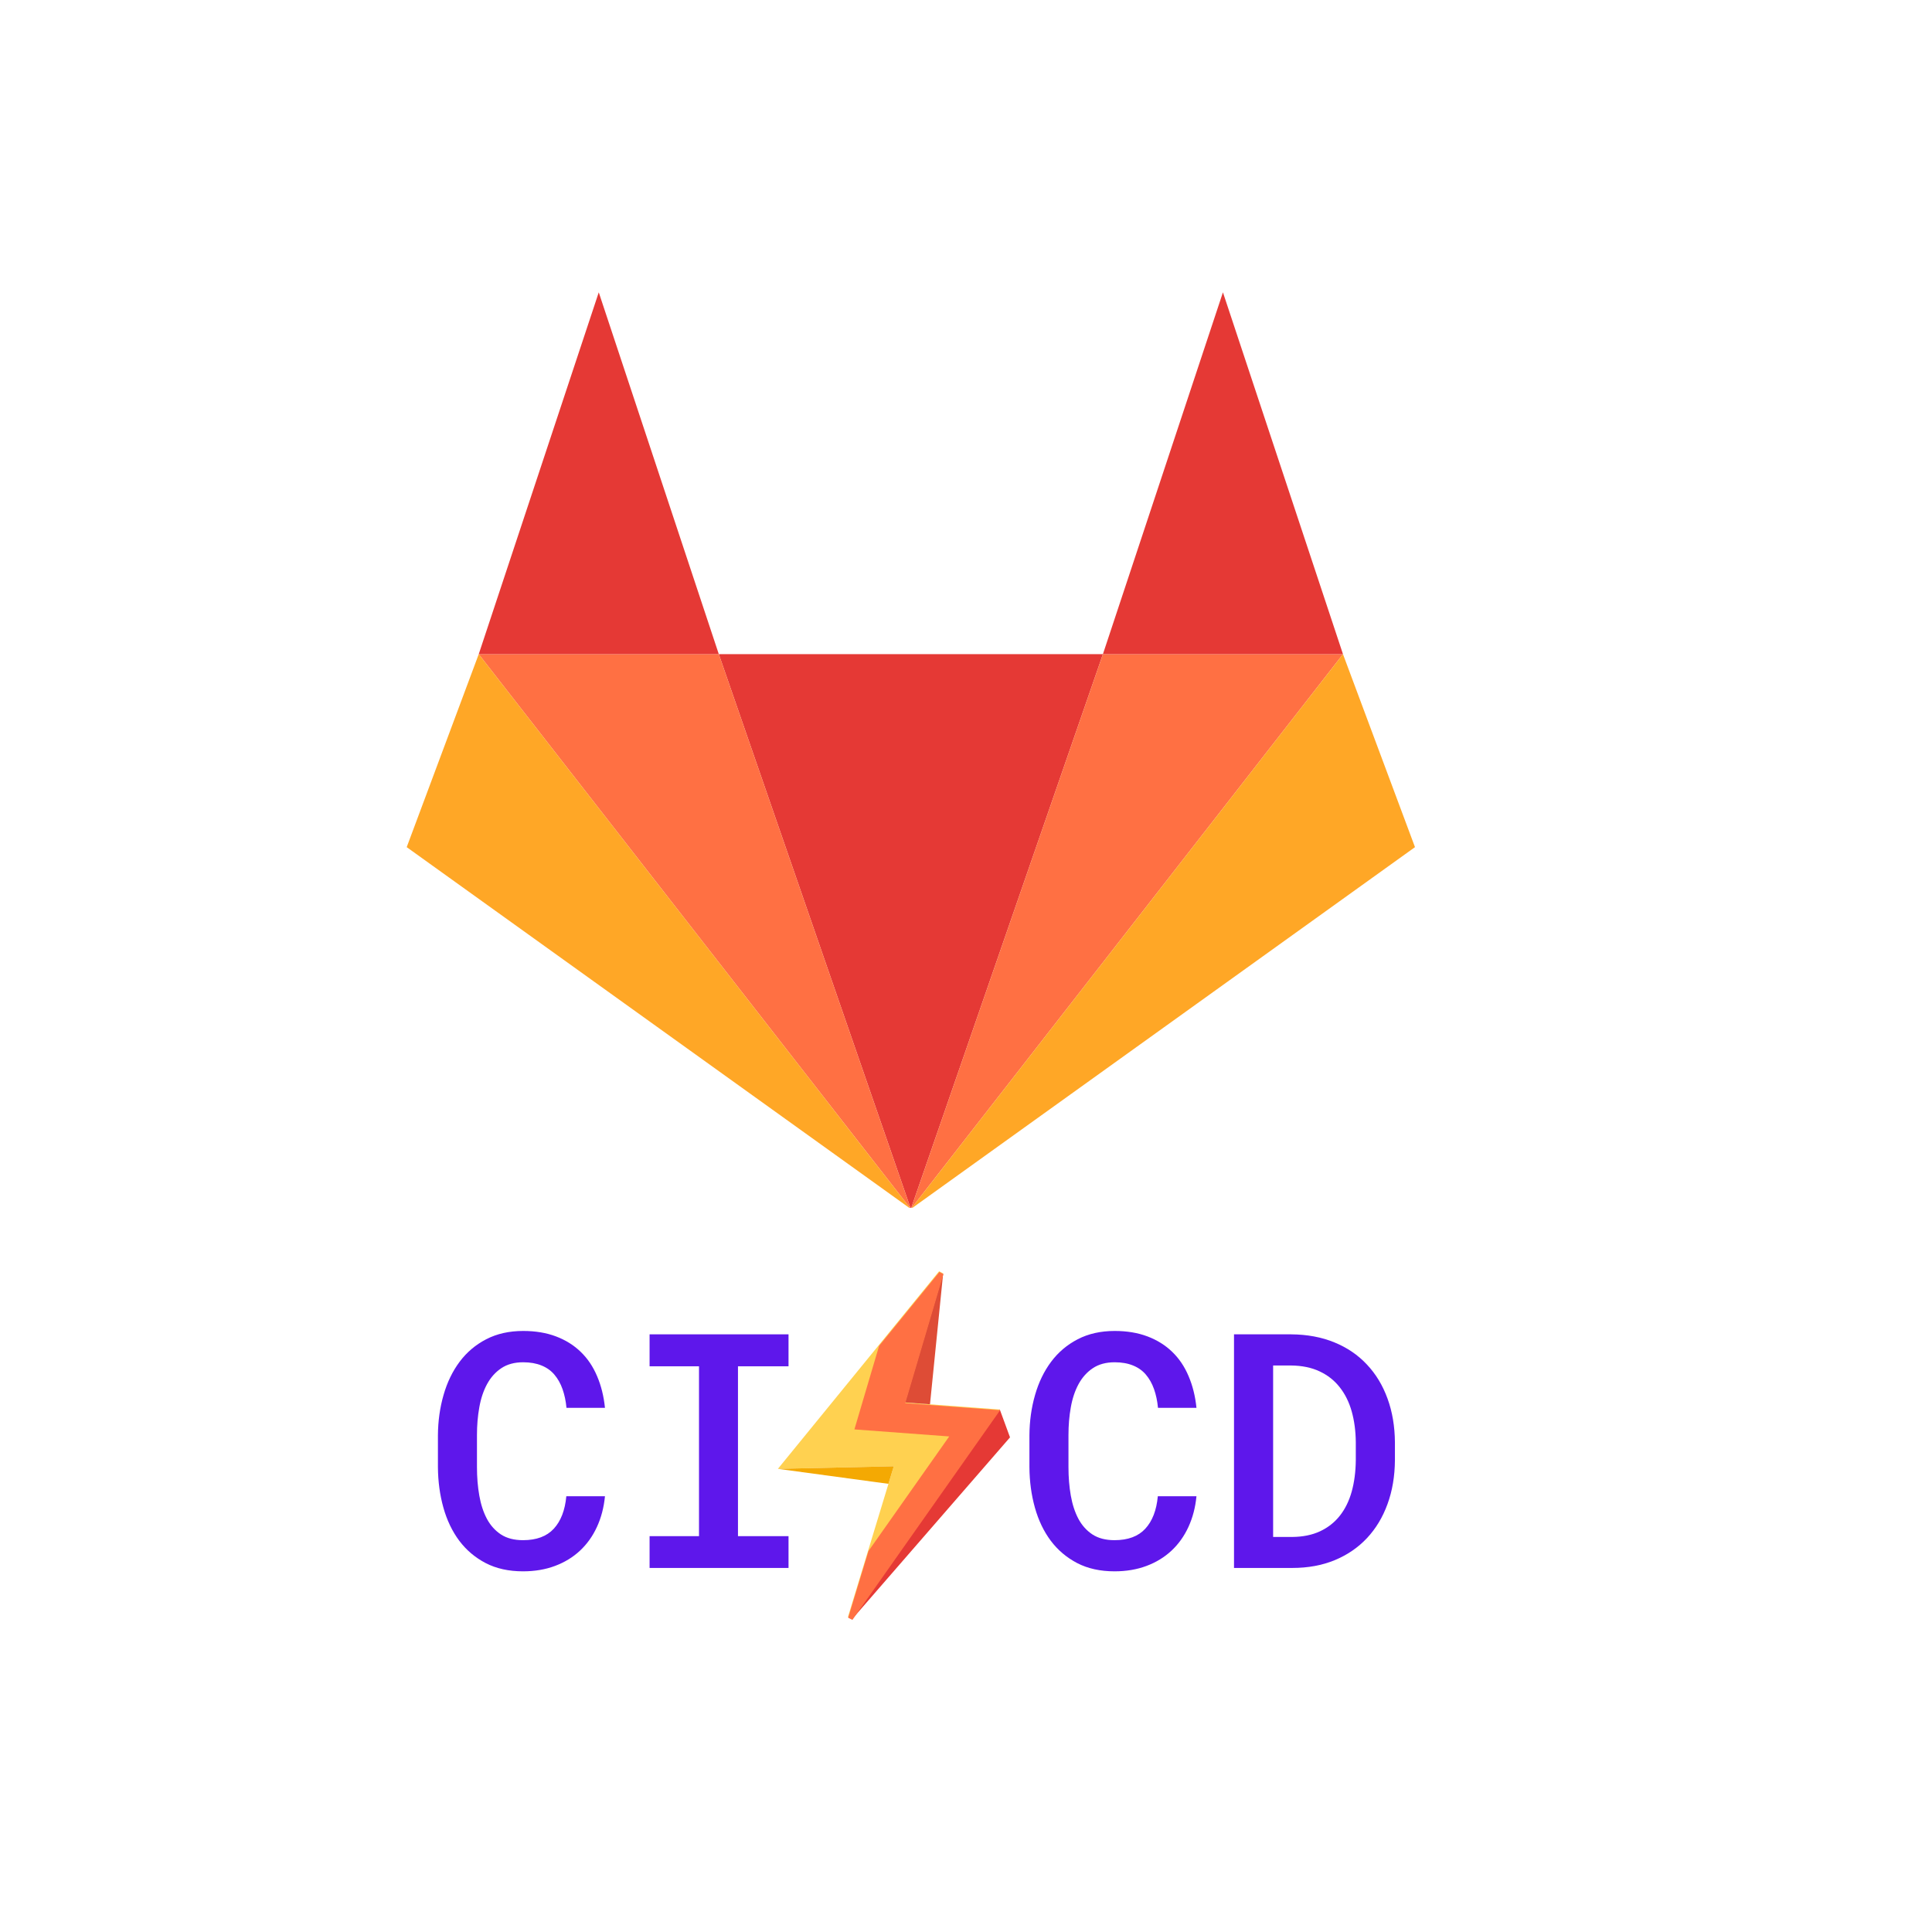
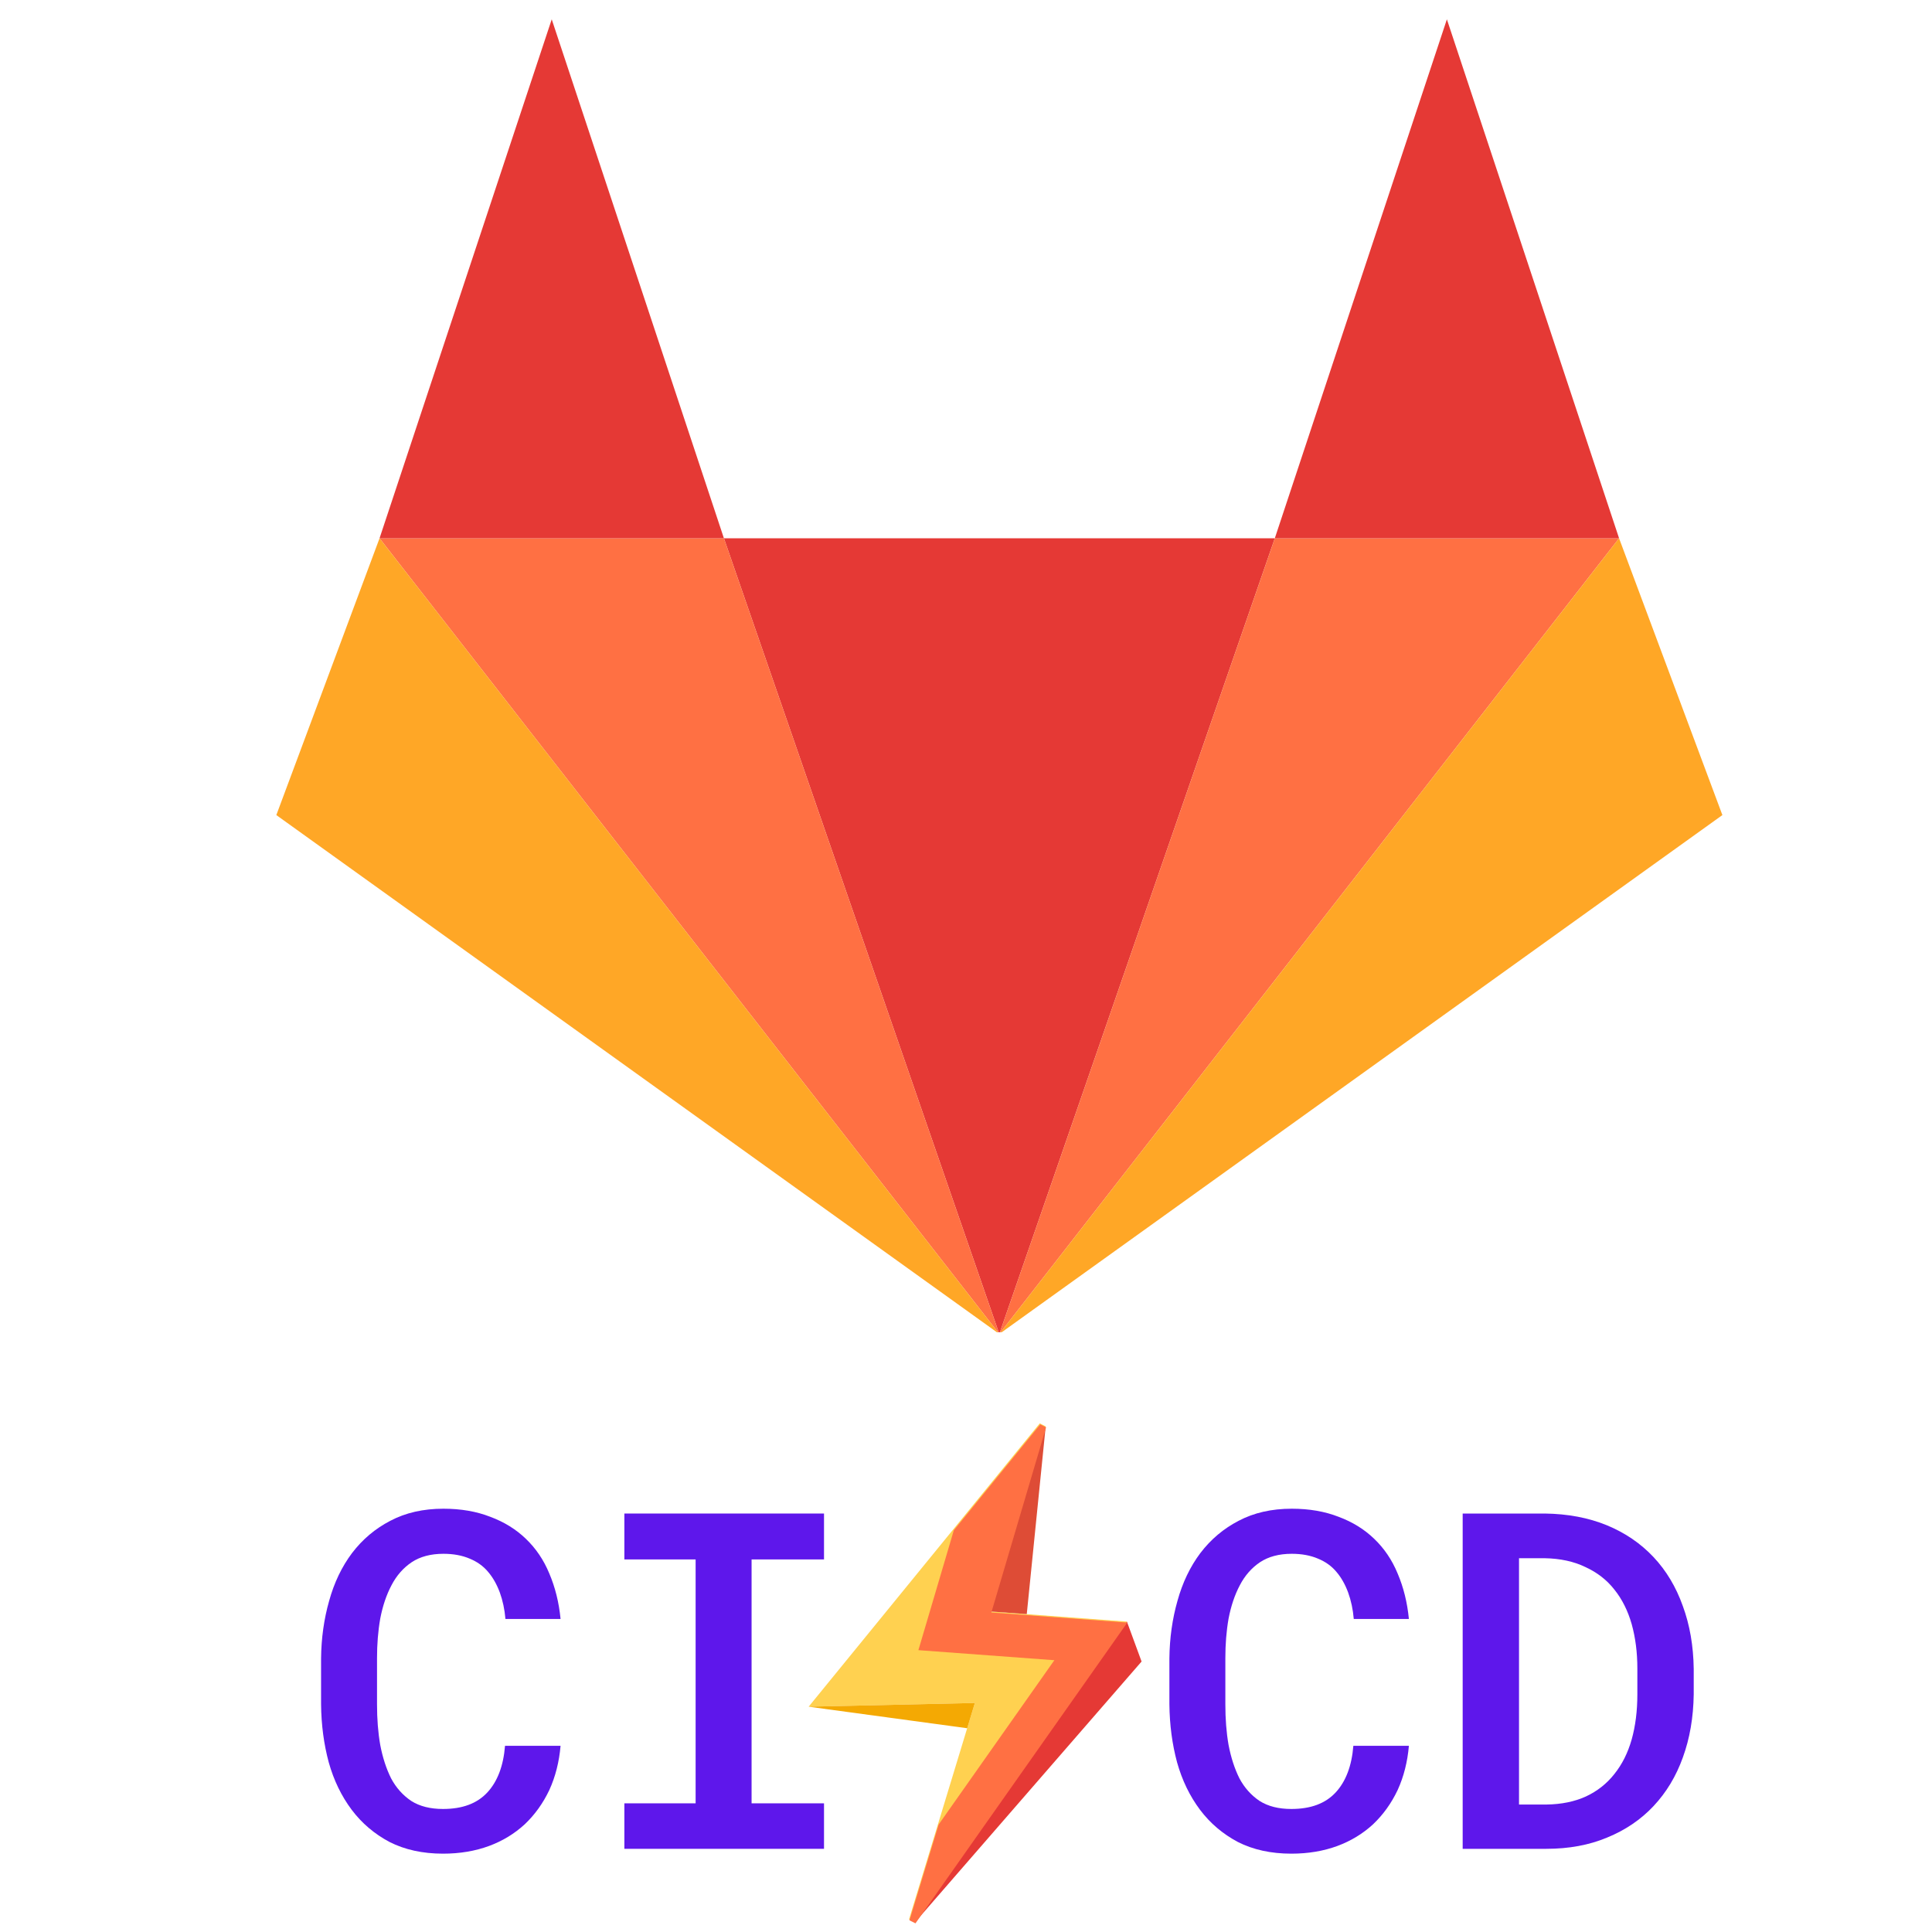
- <svg xmlns="http://www.w3.org/2000/svg" xmlns:xlink="http://www.w3.org/1999/xlink" width="375pt" height="375pt" viewBox="0 0 375 375" version="1.2">
+ <svg xmlns="http://www.w3.org/2000/svg" xmlns:xlink="http://www.w3.org/1999/xlink" width="75pt" height="75pt" viewBox="0 0 75 75" version="1.2">
  <defs>
    <g>
      <symbol overflow="visible" id="glyph0-0">
        <path style="stroke:none;" d="" />
      </symbol>
      <symbol overflow="visible" id="glyph0-1">
-         <path style="stroke:none;" d="M 35.25 -13.922 C 35.039 -11.742 34.52 -9.754 33.688 -7.953 C 32.863 -6.16 31.766 -4.625 30.391 -3.344 C 29.023 -2.07 27.41 -1.086 25.547 -0.391 C 23.691 0.305 21.625 0.656 19.344 0.656 C 16.582 0.656 14.172 0.125 12.109 -0.938 C 10.055 -2.008 8.344 -3.457 6.969 -5.281 C 5.602 -7.113 4.578 -9.254 3.891 -11.703 C 3.203 -14.16 2.848 -16.781 2.828 -19.562 L 2.828 -25.75 C 2.848 -28.508 3.211 -31.117 3.922 -33.578 C 4.629 -36.047 5.672 -38.195 7.047 -40.031 C 8.43 -41.875 10.148 -43.328 12.203 -44.391 C 14.266 -45.461 16.656 -46 19.375 -46 C 21.758 -46 23.883 -45.645 25.75 -44.938 C 27.625 -44.227 29.223 -43.227 30.547 -41.938 C 31.879 -40.656 32.938 -39.086 33.719 -37.234 C 34.508 -35.391 35.02 -33.336 35.25 -31.078 L 27.781 -31.078 C 27.656 -32.41 27.398 -33.617 27.016 -34.703 C 26.629 -35.797 26.102 -36.734 25.438 -37.516 C 24.781 -38.297 23.945 -38.891 22.938 -39.297 C 21.926 -39.711 20.738 -39.922 19.375 -39.922 C 17.688 -39.922 16.27 -39.535 15.125 -38.766 C 13.988 -38.004 13.066 -36.973 12.359 -35.672 C 11.66 -34.379 11.16 -32.879 10.859 -31.172 C 10.555 -29.473 10.406 -27.688 10.406 -25.812 L 10.406 -19.562 C 10.406 -17.602 10.555 -15.766 10.859 -14.047 C 11.16 -12.336 11.648 -10.836 12.328 -9.547 C 13.016 -8.266 13.926 -7.25 15.062 -6.5 C 16.207 -5.758 17.633 -5.391 19.344 -5.391 C 21.957 -5.391 23.945 -6.129 25.312 -7.609 C 26.688 -9.098 27.5 -11.203 27.75 -13.922 Z M 35.25 -13.922 " />
+         <path style="stroke:none;" d="M 10.109 -4 C 10.055 -3.375 9.91 -2.801 9.672 -2.281 C 9.43 -1.77 9.113 -1.328 8.719 -0.953 C 8.32 -0.586 7.859 -0.305 7.328 -0.109 C 6.797 0.086 6.203 0.188 5.547 0.188 C 4.754 0.188 4.062 0.035 3.469 -0.266 C 2.883 -0.578 2.395 -0.992 2 -1.516 C 1.602 -2.047 1.305 -2.66 1.109 -3.359 C 0.922 -4.055 0.82 -4.805 0.812 -5.609 L 0.812 -7.391 C 0.82 -8.18 0.926 -8.926 1.125 -9.625 C 1.32 -10.332 1.617 -10.953 2.016 -11.484 C 2.422 -12.016 2.914 -12.43 3.5 -12.734 C 4.094 -13.047 4.781 -13.203 5.562 -13.203 C 6.238 -13.203 6.844 -13.098 7.375 -12.891 C 7.914 -12.691 8.379 -12.406 8.766 -12.031 C 9.148 -11.664 9.453 -11.219 9.672 -10.688 C 9.898 -10.156 10.047 -9.566 10.109 -8.922 L 7.969 -8.922 C 7.938 -9.297 7.863 -9.641 7.75 -9.953 C 7.633 -10.266 7.484 -10.531 7.297 -10.75 C 7.109 -10.977 6.867 -11.148 6.578 -11.266 C 6.285 -11.391 5.945 -11.453 5.562 -11.453 C 5.07 -11.453 4.66 -11.344 4.328 -11.125 C 4.004 -10.906 3.742 -10.609 3.547 -10.234 C 3.348 -9.859 3.203 -9.426 3.109 -8.938 C 3.023 -8.445 2.984 -7.938 2.984 -7.406 L 2.984 -5.609 C 2.984 -5.047 3.023 -4.52 3.109 -4.031 C 3.203 -3.539 3.344 -3.109 3.531 -2.734 C 3.727 -2.367 3.988 -2.078 4.312 -1.859 C 4.645 -1.648 5.055 -1.547 5.547 -1.547 C 6.297 -1.547 6.867 -1.758 7.266 -2.188 C 7.66 -2.613 7.891 -3.219 7.953 -4 Z M 10.109 -4 " />
      </symbol>
      <symbol overflow="visible" id="glyph0-2">
-         <path style="stroke:none;" d="M 5.641 -45.344 L 32.609 -45.344 L 32.609 -39.141 L 22.797 -39.141 L 22.797 -6.172 L 32.609 -6.172 L 32.609 0 L 5.641 0 L 5.641 -6.172 L 15.234 -6.172 L 15.234 -39.141 L 5.641 -39.141 Z M 5.641 -45.344 " />
+         <path style="stroke:none;" d="M 1.609 -13.016 L 9.359 -13.016 L 9.359 -11.234 L 6.547 -11.234 L 6.547 -1.766 L 9.359 -1.766 L 9.359 0 L 1.609 0 L 1.609 -1.766 L 4.375 -1.766 L 4.375 -11.234 L 1.609 -11.234 Z M 1.609 -13.016 " />
      </symbol>
      <symbol overflow="visible" id="glyph0-3">
        <path style="stroke:none;" d="" />
      </symbol>
      <symbol overflow="visible" id="glyph0-4">
-         <path style="stroke:none;" d="M 4.266 0 L 4.266 -45.344 L 15.359 -45.344 C 18.473 -45.32 21.27 -44.801 23.75 -43.781 C 26.227 -42.77 28.332 -41.336 30.062 -39.484 C 31.801 -37.641 33.133 -35.438 34.062 -32.875 C 35 -30.312 35.477 -27.473 35.5 -24.359 L 35.5 -20.922 C 35.477 -17.805 35 -14.969 34.062 -12.406 C 33.133 -9.844 31.805 -7.641 30.078 -5.797 C 28.359 -3.961 26.273 -2.535 23.828 -1.516 C 21.379 -0.504 18.629 0 15.578 0 Z M 11.859 -39.297 L 11.859 -6.016 L 15.578 -6.016 C 17.629 -6.035 19.422 -6.398 20.953 -7.109 C 22.492 -7.828 23.773 -8.832 24.797 -10.125 C 25.828 -11.426 26.598 -12.988 27.109 -14.812 C 27.617 -16.645 27.883 -18.68 27.906 -20.922 L 27.906 -24.422 C 27.883 -26.598 27.617 -28.586 27.109 -30.391 C 26.598 -32.203 25.82 -33.766 24.781 -35.078 C 23.75 -36.398 22.445 -37.426 20.875 -38.156 C 19.312 -38.895 17.473 -39.273 15.359 -39.297 Z M 11.859 -39.297 " />
+         <path style="stroke:none;" d="M 1.219 0 L 1.219 -13.016 L 4.406 -13.016 C 5.301 -13.004 6.102 -12.852 6.812 -12.562 C 7.52 -12.27 8.125 -11.859 8.625 -11.328 C 9.125 -10.797 9.504 -10.16 9.766 -9.422 C 10.035 -8.691 10.176 -7.879 10.188 -6.984 L 10.188 -6 C 10.176 -5.102 10.035 -4.285 9.766 -3.547 C 9.504 -2.816 9.125 -2.188 8.625 -1.656 C 8.133 -1.133 7.535 -0.727 6.828 -0.438 C 6.129 -0.145 5.344 0 4.469 0 Z M 3.406 -11.281 L 3.406 -1.719 L 4.469 -1.719 C 5.051 -1.727 5.562 -1.832 6 -2.031 C 6.445 -2.238 6.816 -2.531 7.109 -2.906 C 7.41 -3.281 7.633 -3.727 7.781 -4.25 C 7.926 -4.77 8 -5.352 8 -6 L 8 -7 C 8 -7.625 7.926 -8.195 7.781 -8.719 C 7.633 -9.238 7.41 -9.688 7.109 -10.062 C 6.816 -10.438 6.441 -10.727 5.984 -10.938 C 5.535 -11.156 5.008 -11.27 4.406 -11.281 Z M 3.406 -11.281 " />
      </symbol>
    </g>
    <clipPath id="clip1">
-       <path d="M 150.965 246.75 L 195 246.75 L 195 314.406 L 150.965 314.406 Z M 150.965 246.75 " />
+       <path d="M 31.383 55.254 L 44 55.254 L 44 74.66 L 31.383 74.66 Z M 31.383 55.254 " />
    </clipPath>
    <clipPath id="clip2">
-       <path d="M 165 273 L 196.07 273 L 196.07 314.406 L 165 314.406 Z M 165 273 " />
+       <path d="M 38 55.254 L 41 55.254 L 41 63 L 38 63 Z M 38 55.254 " />
    </clipPath>
    <clipPath id="clip3">
-       <path d="M 150.965 284 L 174 284 L 174 289 L 150.965 289 Z M 150.965 284 " />
+       <path d="M 35 62 L 44.324 62 L 44.324 74.66 L 35 74.66 Z M 35 62 " />
    </clipPath>
    <clipPath id="clip4">
-       <path d="M 164 246.75 L 195 246.75 L 195 314.406 L 164 314.406 Z M 164 246.75 " />
+       <path d="M 31.383 66 L 38 66 L 38 68 L 31.383 68 Z M 31.383 66 " />
    </clipPath>
    <clipPath id="clip5">
-       <path d="M 139 126 L 215 126 L 215 234.43 L 139 234.43 Z M 139 126 " />
+       <path d="M 35 55.254 L 44 55.254 L 44 74.66 L 35 74.66 Z M 35 55.254 " />
    </clipPath>
    <clipPath id="clip6">
-       <path d="M 176 126 L 261 126 L 261 234.43 L 176 234.43 Z M 176 126 " />
+       <path d="M 28 20 L 50 20 L 50 51.719 L 28 51.719 Z M 28 20 " />
    </clipPath>
    <clipPath id="clip7">
-       <path d="M 214 56.742 L 261 56.742 L 261 127 L 214 127 Z M 214 56.742 " />
+       <path d="M 38 20 L 63 20 L 63 51.719 L 38 51.719 Z M 38 20 " />
    </clipPath>
    <clipPath id="clip8">
-       <path d="M 176 126 L 274.762 126 L 274.762 234.43 L 176 234.43 Z M 176 126 " />
+       <path d="M 49 0.75 L 63 0.75 L 63 21 L 49 21 Z M 49 0.75 " />
    </clipPath>
    <clipPath id="clip9">
-       <path d="M 92 126 L 177 126 L 177 234.43 L 92 234.43 Z M 92 126 " />
+       <path d="M 38 20 L 66.895 20 L 66.895 51.719 L 38 51.719 Z M 38 20 " />
    </clipPath>
    <clipPath id="clip10">
-       <path d="M 92 56.742 L 140 56.742 L 140 127 L 92 127 Z M 92 56.742 " />
+       <path d="M 14 20 L 39 20 L 39 51.719 L 14 51.719 Z M 14 20 " />
    </clipPath>
    <clipPath id="clip11">
-       <path d="M 78.832 126 L 177 126 L 177 234.43 L 78.832 234.43 Z M 78.832 126 " />
+       <path d="M 14 0.75 L 29 0.75 L 29 21 L 14 21 Z M 14 0.75 " />
+     </clipPath>
+     <clipPath id="clip12">
+       <path d="M 10.695 20 L 39 20 L 39 51.719 L 10.695 51.719 Z M 10.695 20 " />
    </clipPath>
  </defs>
  <g id="surface1">
    <g style="fill:rgb(36.859%,9.019%,92.159%);fill-opacity:1;">
-       <use xlink:href="#glyph0-1" x="82.173" y="304.338" />
+       <use xlink:href="#glyph0-1" x="11.652" y="71.771" />
    </g>
    <g style="fill:rgb(36.859%,9.019%,92.159%);fill-opacity:1;">
-       <use xlink:href="#glyph0-2" x="120.443" y="304.338" />
+       <use xlink:href="#glyph0-2" x="22.629" y="71.771" />
    </g>
    <g style="fill:rgb(36.859%,9.019%,92.159%);fill-opacity:1;">
-       <use xlink:href="#glyph0-3" x="158.713" y="304.338" />
+       <use xlink:href="#glyph0-3" x="33.607" y="71.771" />
    </g>
    <g style="fill:rgb(36.859%,9.019%,92.159%);fill-opacity:1;">
-       <use xlink:href="#glyph0-1" x="196.983" y="304.338" />
+       <use xlink:href="#glyph0-1" x="44.584" y="71.771" />
    </g>
    <g style="fill:rgb(36.859%,9.019%,92.159%);fill-opacity:1;">
-       <use xlink:href="#glyph0-4" x="235.254" y="304.338" />
+       <use xlink:href="#glyph0-4" x="55.562" y="71.771" />
    </g>
    <g clip-path="url(#clip1)" clip-rule="nonzero">
-       <path style=" stroke:none;fill-rule:nonzero;fill:rgb(100%,81.96%,31.369%);fill-opacity:1;" d="M 183.066 247.164 C 180.66 255.293 178.254 263.426 175.656 272.215 C 181.754 272.668 187.426 273.09 194.059 273.582 C 184.203 287.578 174.801 300.93 165.395 314.277 C 165.125 314.145 164.852 314.008 164.578 313.875 C 167.48 304.328 170.387 294.785 173.484 284.602 C 166 284.766 159.129 284.918 150.992 285.098 C 161.848 271.793 172.062 259.273 182.273 246.754 C 182.539 246.891 182.801 247.027 183.066 247.164 Z M 183.066 247.164 " />
+       <path style=" stroke:none;fill-rule:nonzero;fill:rgb(100%,81.96%,31.369%);fill-opacity:1;" d="M 40.594 55.371 C 39.902 57.703 39.211 60.035 38.469 62.559 C 40.215 62.688 41.844 62.809 43.746 62.949 C 40.918 66.965 38.223 70.793 35.523 74.621 C 35.445 74.582 35.367 74.547 35.289 74.508 C 36.121 71.77 36.953 69.031 37.844 66.109 C 35.695 66.156 33.727 66.199 31.391 66.254 C 34.508 62.434 37.438 58.844 40.363 55.254 C 40.441 55.293 40.516 55.332 40.594 55.371 Z M 40.594 55.371 " />
    </g>
-     <path style=" stroke:none;fill-rule:nonzero;fill:rgb(87.059%,29.799%,21.179%);fill-opacity:1;" d="M 183.066 247.164 L 180.512 272.578 L 175.656 272.215 Z M 183.066 247.164 " />
    <g clip-path="url(#clip2)" clip-rule="nonzero">
-       <path style=" stroke:none;fill-rule:nonzero;fill:rgb(89.799%,22.35%,20.779%);fill-opacity:1;" d="M 194.059 273.582 L 196.043 278.992 L 165.395 314.277 Z M 194.059 273.582 " />
+       <path style=" stroke:none;fill-rule:nonzero;fill:rgb(87.059%,29.799%,21.179%);fill-opacity:1;" d="M 40.594 55.371 L 39.859 62.66 L 38.469 62.559 Z M 40.594 55.371 " />
    </g>
    <g clip-path="url(#clip3)" clip-rule="nonzero">
-       <path style=" stroke:none;fill-rule:nonzero;fill:rgb(95.689%,66.269%,1.18%);fill-opacity:1;" d="M 150.992 285.102 L 172.445 288.012 L 173.484 284.602 Z M 150.992 285.102 " />
+       <path style=" stroke:none;fill-rule:nonzero;fill:rgb(89.799%,22.35%,20.779%);fill-opacity:1;" d="M 43.746 62.949 L 44.316 64.5 L 35.523 74.621 Z M 43.746 62.949 " />
    </g>
    <g clip-path="url(#clip4)" clip-rule="nonzero">
-       <path style=" stroke:none;fill-rule:nonzero;fill:rgb(100%,43.919%,26.27%);fill-opacity:1;" d="M 175.715 272.355 C 178.312 263.566 180.719 255.434 183.121 247.301 C 182.859 247.164 182.594 247.027 182.332 246.895 C 178.441 251.66 174.555 256.426 170.633 261.234 C 169.078 266.484 167.5 271.828 165.84 277.445 C 171.934 277.895 177.609 278.316 184.242 278.812 C 178.91 286.379 173.715 293.758 168.578 301.047 C 167.254 305.406 165.941 309.711 164.633 314.012 C 164.906 314.148 165.18 314.281 165.453 314.418 C 174.855 301.066 184.258 287.719 194.117 273.723 C 187.484 273.23 181.809 272.809 175.715 272.355 Z M 175.715 272.355 " />
+       <path style=" stroke:none;fill-rule:nonzero;fill:rgb(95.689%,66.269%,1.18%);fill-opacity:1;" d="M 31.391 66.254 L 37.547 67.09 L 37.844 66.109 Z M 31.391 66.254 " />
    </g>
    <g clip-path="url(#clip5)" clip-rule="nonzero">
-       <path style=" stroke:none;fill-rule:nonzero;fill:rgb(89.799%,22.35%,20.779%);fill-opacity:1;" d="M 176.797 234.664 L 139.52 126.973 L 214.074 126.973 Z M 176.797 234.664 " />
+       <path style=" stroke:none;fill-rule:nonzero;fill:rgb(100%,43.919%,26.27%);fill-opacity:1;" d="M 38.484 62.598 C 39.23 60.074 39.918 57.742 40.609 55.41 C 40.531 55.371 40.457 55.332 40.383 55.293 C 39.266 56.66 38.152 58.027 37.027 59.406 C 36.582 60.914 36.129 62.445 35.652 64.059 C 37.398 64.188 39.027 64.309 40.93 64.449 C 39.402 66.621 37.91 68.734 36.438 70.828 C 36.055 72.078 35.68 73.312 35.305 74.547 C 35.383 74.586 35.461 74.625 35.539 74.664 C 38.238 70.832 40.934 67.004 43.762 62.988 C 41.859 62.848 40.23 62.727 38.484 62.598 Z M 38.484 62.598 " />
    </g>
    <g clip-path="url(#clip6)" clip-rule="nonzero">
-       <path style=" stroke:none;fill-rule:nonzero;fill:rgb(100%,43.919%,26.27%);fill-opacity:1;" d="M 176.797 234.664 L 260.672 126.973 L 214.074 126.973 Z M 176.797 234.664 " />
+       <path style=" stroke:none;fill-rule:nonzero;fill:rgb(89.799%,22.35%,20.779%);fill-opacity:1;" d="M 38.793 51.785 L 28.102 20.895 L 49.488 20.895 Z M 38.793 51.785 " />
    </g>
    <g clip-path="url(#clip7)" clip-rule="nonzero">
-       <path style=" stroke:none;fill-rule:nonzero;fill:rgb(89.799%,22.35%,20.779%);fill-opacity:1;" d="M 237.371 56.742 L 260.672 126.973 L 214.074 126.973 Z M 237.371 56.742 " />
+       <path style=" stroke:none;fill-rule:nonzero;fill:rgb(100%,43.919%,26.27%);fill-opacity:1;" d="M 38.793 51.785 L 62.852 20.895 L 49.488 20.895 Z M 38.793 51.785 " />
    </g>
    <g clip-path="url(#clip8)" clip-rule="nonzero">
-       <path style=" stroke:none;fill-rule:nonzero;fill:rgb(100%,65.489%,14.899%);fill-opacity:1;" d="M 176.797 234.664 L 260.672 126.973 L 274.648 164.43 Z M 176.797 234.664 " />
+       <path style=" stroke:none;fill-rule:nonzero;fill:rgb(89.799%,22.35%,20.779%);fill-opacity:1;" d="M 56.168 0.75 L 62.852 20.895 L 49.488 20.895 Z M 56.168 0.75 " />
    </g>
    <g clip-path="url(#clip9)" clip-rule="nonzero">
-       <path style=" stroke:none;fill-rule:nonzero;fill:rgb(100%,43.919%,26.27%);fill-opacity:1;" d="M 176.797 234.664 L 92.922 126.973 L 139.52 126.973 Z M 176.797 234.664 " />
+       <path style=" stroke:none;fill-rule:nonzero;fill:rgb(100%,65.489%,14.899%);fill-opacity:1;" d="M 38.793 51.785 L 62.852 20.895 L 66.863 31.641 Z M 38.793 51.785 " />
    </g>
    <g clip-path="url(#clip10)" clip-rule="nonzero">
-       <path style=" stroke:none;fill-rule:nonzero;fill:rgb(89.799%,22.35%,20.779%);fill-opacity:1;" d="M 116.219 56.742 L 92.922 126.973 L 139.52 126.973 Z M 116.219 56.742 " />
+       <path style=" stroke:none;fill-rule:nonzero;fill:rgb(100%,43.919%,26.27%);fill-opacity:1;" d="M 38.793 51.785 L 14.734 20.895 L 28.102 20.895 Z M 38.793 51.785 " />
    </g>
    <g clip-path="url(#clip11)" clip-rule="nonzero">
-       <path style=" stroke:none;fill-rule:nonzero;fill:rgb(100%,65.489%,14.899%);fill-opacity:1;" d="M 176.797 234.664 L 92.922 126.973 L 78.941 164.43 Z M 176.797 234.664 " />
+       <path style=" stroke:none;fill-rule:nonzero;fill:rgb(89.799%,22.35%,20.779%);fill-opacity:1;" d="M 21.418 0.75 L 14.734 20.895 L 28.102 20.895 Z M 21.418 0.75 " />
+     </g>
+     <g clip-path="url(#clip12)" clip-rule="nonzero">
+       <path style=" stroke:none;fill-rule:nonzero;fill:rgb(100%,65.489%,14.899%);fill-opacity:1;" d="M 38.793 51.785 L 14.734 20.895 L 10.727 31.641 Z M 38.793 51.785 " />
    </g>
  </g>
</svg>
